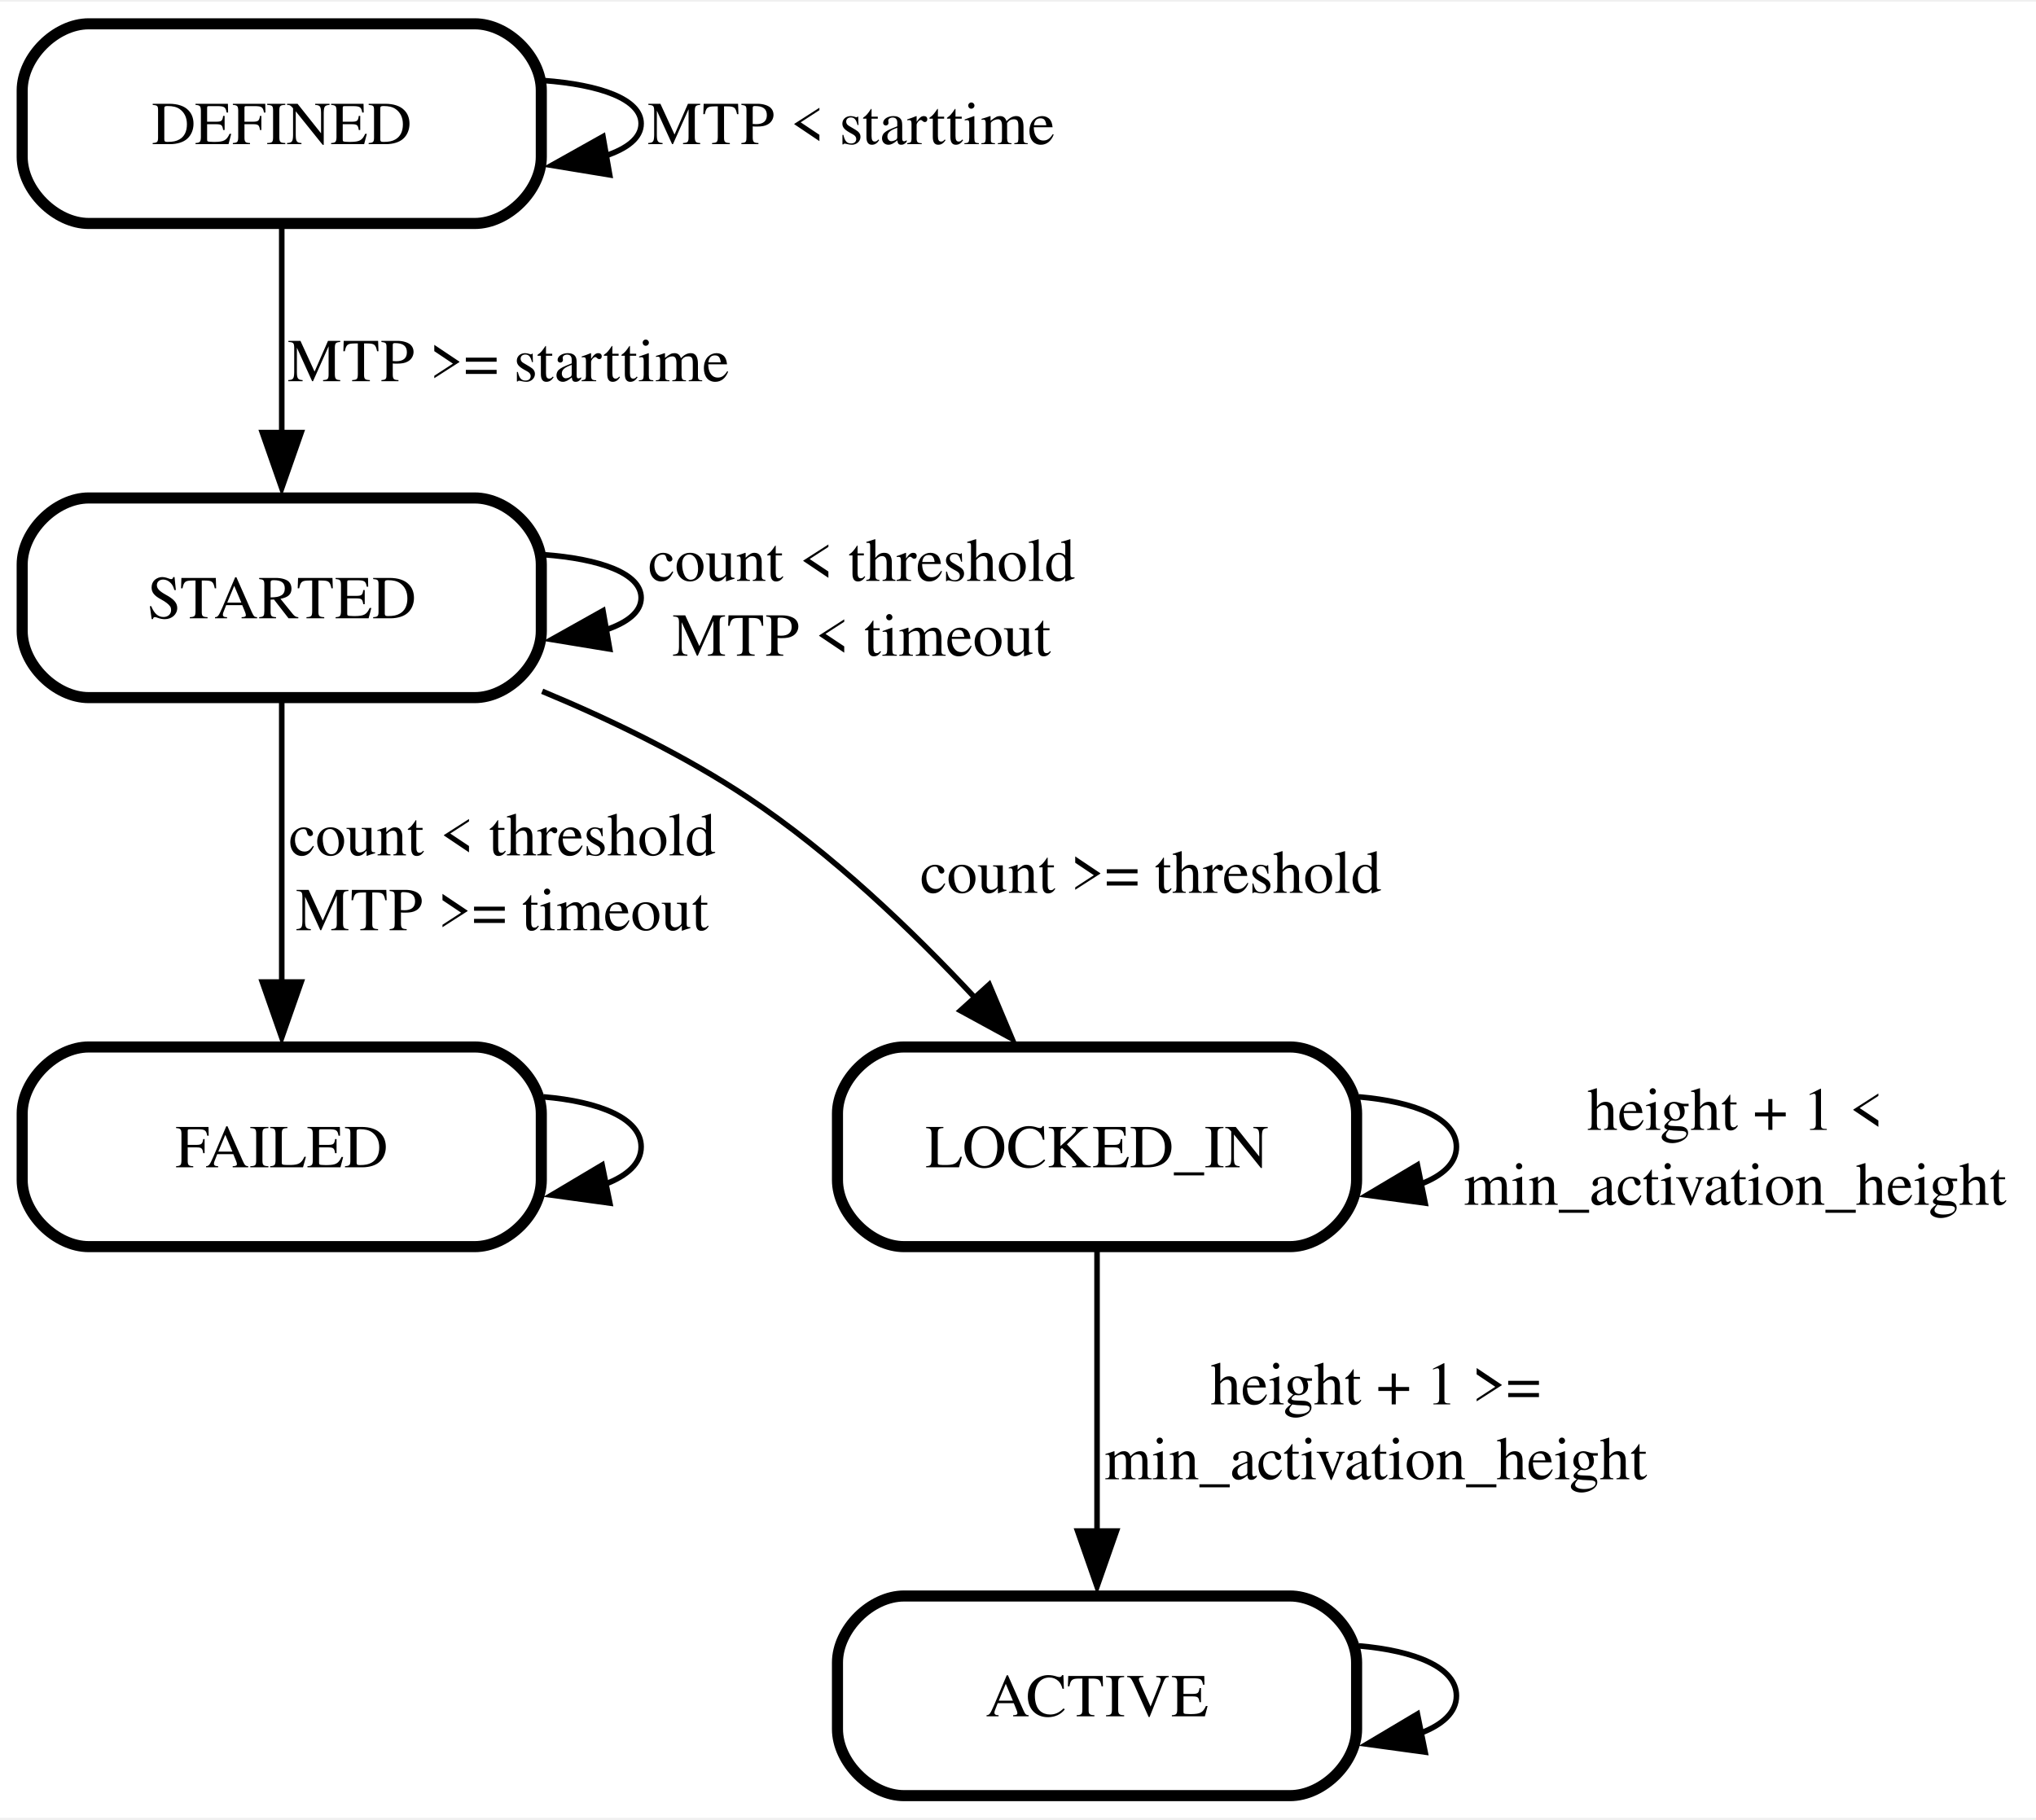
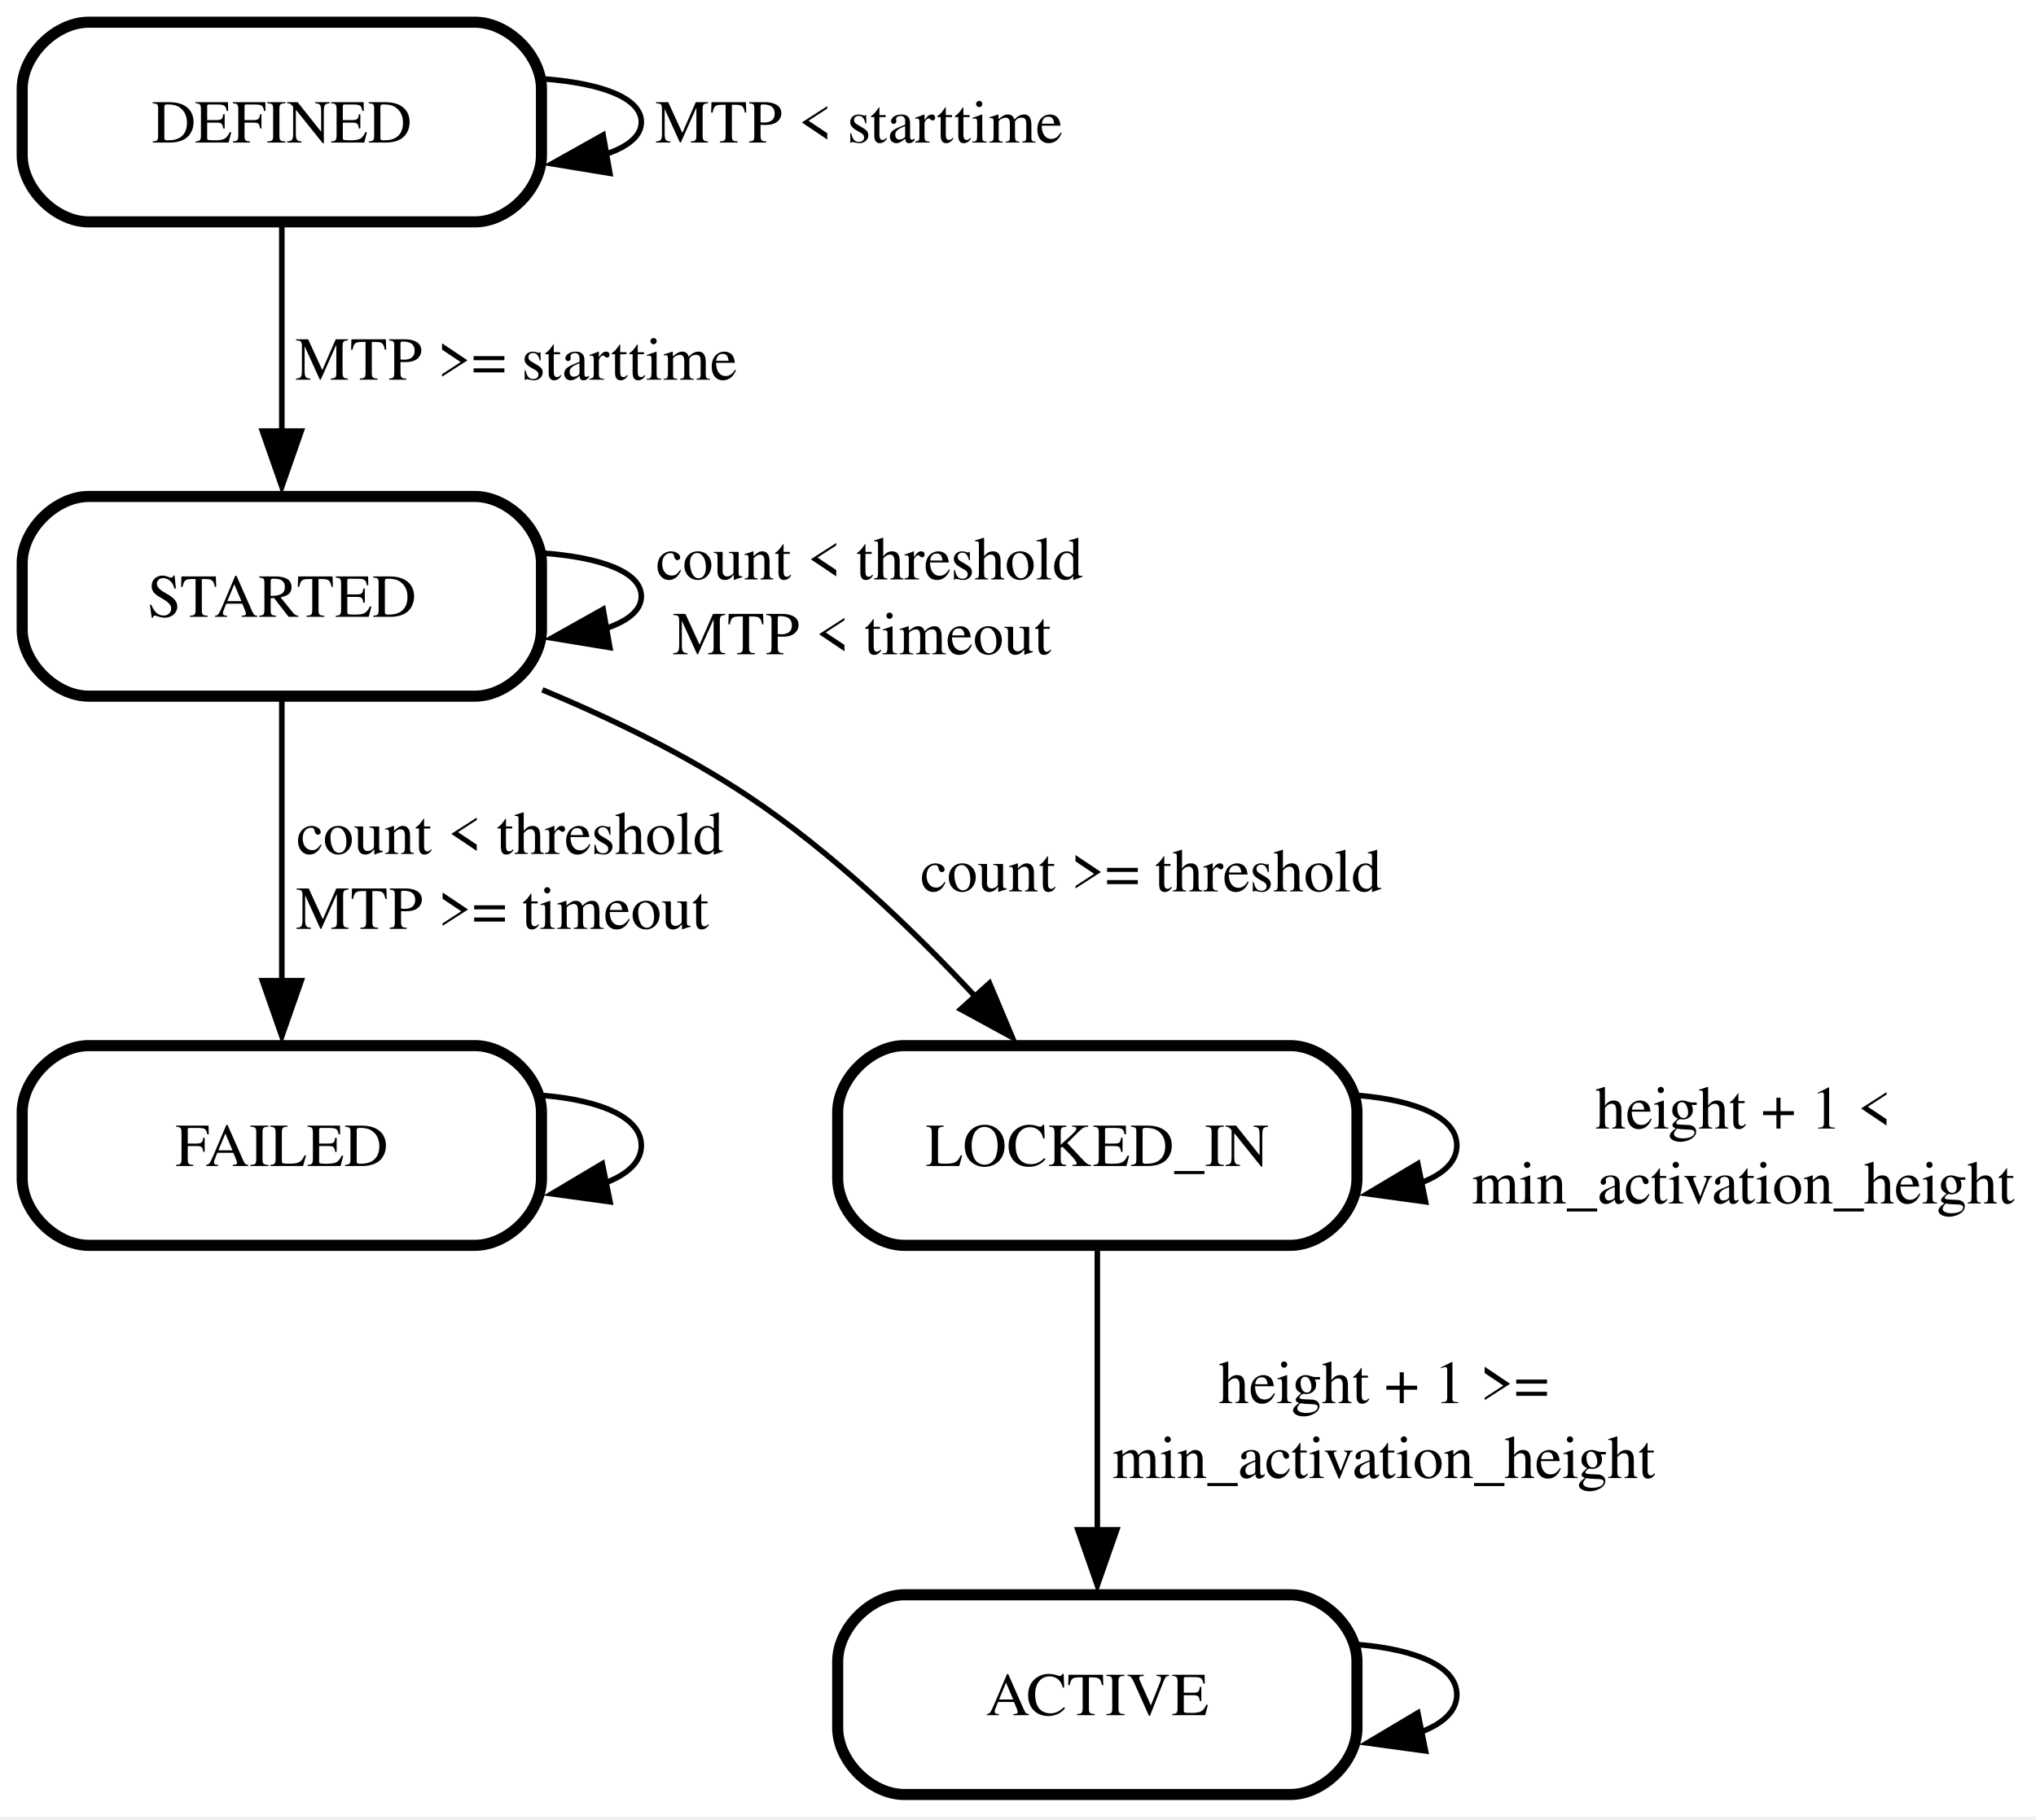
- <svg xmlns="http://www.w3.org/2000/svg" width="367pt" height="328pt" viewBox="0.00 0.00 367.10 327.50">
+ <svg xmlns="http://www.w3.org/2000/svg" width="367pt" height="328pt" viewBox="0.00 0.00 367.00 328.00">
  <g id="graph0" class="graph" transform="scale(1 1) rotate(0) translate(4 323.5)">
    <polygon fill="white" stroke="none" points="-4,4 -4,-323.5 363.1,-323.5 363.1,4 -4,4" />
    <g id="node1" class="node">
      <path fill="none" stroke="black" stroke-width="2" d="M81.6,-319.5C81.6,-319.5 12,-319.5 12,-319.5 6,-319.5 0,-313.5 0,-307.5 0,-307.5 0,-295.5 0,-295.5 0,-289.5 6,-283.5 12,-283.5 12,-283.5 81.6,-283.5 81.6,-283.5 87.6,-283.5 93.6,-289.5 93.6,-295.5 93.6,-295.5 93.6,-307.5 93.6,-307.5 93.6,-313.5 87.6,-319.5 81.6,-319.5" />
-       <text text-anchor="middle" x="46.8" y="-297.8" font-family="Times,serif" font-size="11.00">DEFINED</text>
+       <text xml:space="preserve" text-anchor="middle" x="46.8" y="-297.8" font-family="Times,serif" font-size="11.00">DEFINED</text>
    </g>
    <g id="edge7" class="edge">
      <path fill="none" stroke="black" d="M93.98,-309.28C104.19,-308.52 111.6,-305.93 111.6,-301.5 111.6,-298.94 109.12,-297 105.06,-295.66" />
      <polygon fill="black" stroke="black" points="105.93,-292.26 95.47,-293.98 104.72,-299.16 105.93,-292.26" />
-       <text text-anchor="middle" x="149.48" y="-297.8" font-family="Times,serif" font-size="11.00"> MTP &lt; starttime</text>
+       <text xml:space="preserve" text-anchor="middle" x="149.48" y="-297.8" font-family="Times,serif" font-size="11.00"> MTP &lt; starttime</text>
    </g>
    <g id="node2" class="node">
      <path fill="none" stroke="black" stroke-width="2" d="M81.6,-234C81.6,-234 12,-234 12,-234 6,-234 0,-228 0,-222 0,-222 0,-210 0,-210 0,-204 6,-198 12,-198 12,-198 81.6,-198 81.6,-198 87.6,-198 93.6,-204 93.6,-210 93.6,-210 93.6,-222 93.6,-222 93.6,-228 87.6,-234 81.6,-234" />
-       <text text-anchor="middle" x="46.8" y="-212.3" font-family="Times,serif" font-size="11.00">STARTED</text>
+       <text xml:space="preserve" text-anchor="middle" x="46.8" y="-212.3" font-family="Times,serif" font-size="11.00">STARTED</text>
    </g>
    <g id="edge1" class="edge">
      <path fill="none" stroke="black" d="M46.8,-283.2C46.8,-272.34 46.8,-258.07 46.8,-245.56" />
      <polygon fill="black" stroke="black" points="50.3,-245.79 46.8,-235.79 43.3,-245.79 50.3,-245.79" />
-       <text text-anchor="middle" x="87.68" y="-255.05" font-family="Times,serif" font-size="11.00"> MTP &gt;= starttime</text>
+       <text xml:space="preserve" text-anchor="middle" x="87.68" y="-255.05" font-family="Times,serif" font-size="11.00"> MTP &gt;= starttime</text>
    </g>
    <g id="edge8" class="edge">
      <path fill="none" stroke="black" d="M93.98,-223.78C104.19,-223.02 111.6,-220.43 111.6,-216 111.6,-213.44 109.12,-211.5 105.06,-210.16" />
      <polygon fill="black" stroke="black" points="105.93,-206.76 95.47,-208.48 104.72,-213.66 105.93,-206.76" />
-       <text text-anchor="middle" x="151.35" y="-219.05" font-family="Times,serif" font-size="11.00"> count &lt; threshold</text>
-       <text text-anchor="middle" x="151.35" y="-205.55" font-family="Times,serif" font-size="11.00">MTP &lt; timeout</text>
+       <text xml:space="preserve" text-anchor="middle" x="151.35" y="-219.05" font-family="Times,serif" font-size="11.00"> count &lt; threshold</text>
+       <text xml:space="preserve" text-anchor="middle" x="151.35" y="-205.55" font-family="Times,serif" font-size="11.00">MTP &lt; timeout</text>
    </g>
    <g id="node3" class="node">
      <path fill="none" stroke="black" stroke-width="2" d="M81.6,-135C81.6,-135 12,-135 12,-135 6,-135 0,-129 0,-123 0,-123 0,-111 0,-111 0,-105 6,-99 12,-99 12,-99 81.6,-99 81.6,-99 87.6,-99 93.6,-105 93.6,-111 93.6,-111 93.6,-123 93.6,-123 93.6,-129 87.6,-135 81.6,-135" />
-       <text text-anchor="middle" x="46.8" y="-113.3" font-family="Times,serif" font-size="11.00">FAILED</text>
+       <text xml:space="preserve" text-anchor="middle" x="46.8" y="-113.3" font-family="Times,serif" font-size="11.00">FAILED</text>
    </g>
    <g id="edge2" class="edge">
      <path fill="none" stroke="black" d="M46.8,-197.66C46.8,-183.45 46.8,-163.06 46.8,-146.46" />
      <polygon fill="black" stroke="black" points="50.3,-146.71 46.8,-136.71 43.3,-146.71 50.3,-146.71" />
-       <text text-anchor="middle" x="86.55" y="-169.55" font-family="Times,serif" font-size="11.00"> count &lt; threshold</text>
-       <text text-anchor="middle" x="86.55" y="-156.05" font-family="Times,serif" font-size="11.00">MTP &gt;= timeout</text>
+       <text xml:space="preserve" text-anchor="middle" x="86.55" y="-169.55" font-family="Times,serif" font-size="11.00"> count &lt; threshold</text>
+       <text xml:space="preserve" text-anchor="middle" x="86.55" y="-156.05" font-family="Times,serif" font-size="11.00">MTP &gt;= timeout</text>
    </g>
    <g id="node4" class="node">
      <path fill="none" stroke="black" stroke-width="2" d="M228.6,-135C228.6,-135 159,-135 159,-135 153,-135 147,-129 147,-123 147,-123 147,-111 147,-111 147,-105 153,-99 159,-99 159,-99 228.6,-99 228.6,-99 234.6,-99 240.6,-105 240.6,-111 240.6,-111 240.6,-123 240.6,-123 240.6,-129 234.6,-135 228.6,-135" />
-       <text text-anchor="middle" x="193.8" y="-113.3" font-family="Times,serif" font-size="11.00">LOCKED_IN</text>
+       <text xml:space="preserve" text-anchor="middle" x="193.8" y="-113.3" font-family="Times,serif" font-size="11.00">LOCKED_IN</text>
    </g>
    <g id="edge5" class="edge">
      <path fill="none" stroke="black" d="M93.76,-199.14C106.29,-193.93 119.48,-187.52 130.8,-180 145.92,-169.96 160.52,-155.96 171.85,-143.8" />
      <polygon fill="black" stroke="black" points="174.36,-146.25 178.47,-136.49 169.17,-141.56 174.36,-146.25" />
-       <text text-anchor="middle" x="203.49" y="-162.8" font-family="Times,serif" font-size="11.00">count &gt;= threshold</text>
+       <text xml:space="preserve" text-anchor="middle" x="203.49" y="-162.8" font-family="Times,serif" font-size="11.00">count &gt;= threshold</text>
    </g>
    <g id="edge10" class="edge">
      <path fill="none" stroke="black" d="M93.98,-126.01C104.19,-125.13 111.6,-122.12 111.6,-117 111.6,-114.04 109.12,-111.78 105.06,-110.24" />
      <polygon fill="black" stroke="black" points="105.96,-106.85 95.46,-108.29 104.57,-113.71 105.96,-106.85" />
    </g>
    <g id="edge3" class="edge">
      <path fill="none" stroke="black" d="M240.98,-126.01C251.19,-125.13 258.6,-122.12 258.6,-117 258.6,-114.04 256.12,-111.78 252.06,-110.24" />
      <polygon fill="black" stroke="black" points="252.96,-106.85 242.46,-108.29 251.57,-113.71 252.96,-106.85" />
-       <text text-anchor="middle" x="308.85" y="-120.05" font-family="Times,serif" font-size="11.00"> height + 1 &lt;</text>
-       <text text-anchor="middle" x="308.85" y="-106.55" font-family="Times,serif" font-size="11.00"> min_activation_height</text>
+       <text xml:space="preserve" text-anchor="middle" x="308.85" y="-120.05" font-family="Times,serif" font-size="11.00"> height + 1 &lt;</text>
+       <text xml:space="preserve" text-anchor="middle" x="308.85" y="-106.55" font-family="Times,serif" font-size="11.00"> min_activation_height</text>
    </g>
    <g id="node5" class="node">
      <path fill="none" stroke="black" stroke-width="2" d="M228.6,-36C228.6,-36 159,-36 159,-36 153,-36 147,-30 147,-24 147,-24 147,-12 147,-12 147,-6 153,0 159,0 159,0 228.6,0 228.6,0 234.6,0 240.6,-6 240.6,-12 240.6,-12 240.6,-24 240.6,-24 240.6,-30 234.6,-36 228.6,-36" />
-       <text text-anchor="middle" x="193.8" y="-14.3" font-family="Times,serif" font-size="11.00">ACTIVE</text>
+       <text xml:space="preserve" text-anchor="middle" x="193.8" y="-14.3" font-family="Times,serif" font-size="11.00">ACTIVE</text>
    </g>
    <g id="edge4" class="edge">
      <path fill="none" stroke="black" d="M193.8,-98.66C193.8,-84.45 193.8,-64.06 193.8,-47.46" />
      <polygon fill="black" stroke="black" points="197.3,-47.71 193.8,-37.71 190.3,-47.71 197.3,-47.71" />
-       <text text-anchor="middle" x="244.05" y="-70.55" font-family="Times,serif" font-size="11.00"> height + 1 &gt;=</text>
-       <text text-anchor="middle" x="244.05" y="-57.05" font-family="Times,serif" font-size="11.00"> min_activation_height</text>
+       <text xml:space="preserve" text-anchor="middle" x="244.05" y="-70.55" font-family="Times,serif" font-size="11.00"> height + 1 &gt;=</text>
+       <text xml:space="preserve" text-anchor="middle" x="244.05" y="-57.05" font-family="Times,serif" font-size="11.00"> min_activation_height</text>
    </g>
    <g id="edge9" class="edge">
      <path fill="none" stroke="black" d="M240.98,-27.01C251.19,-26.13 258.6,-23.12 258.6,-18 258.6,-15.04 256.12,-12.78 252.06,-11.24" />
      <polygon fill="black" stroke="black" points="252.96,-7.85 242.46,-9.29 251.57,-14.71 252.96,-7.85" />
    </g>
  </g>
</svg>
